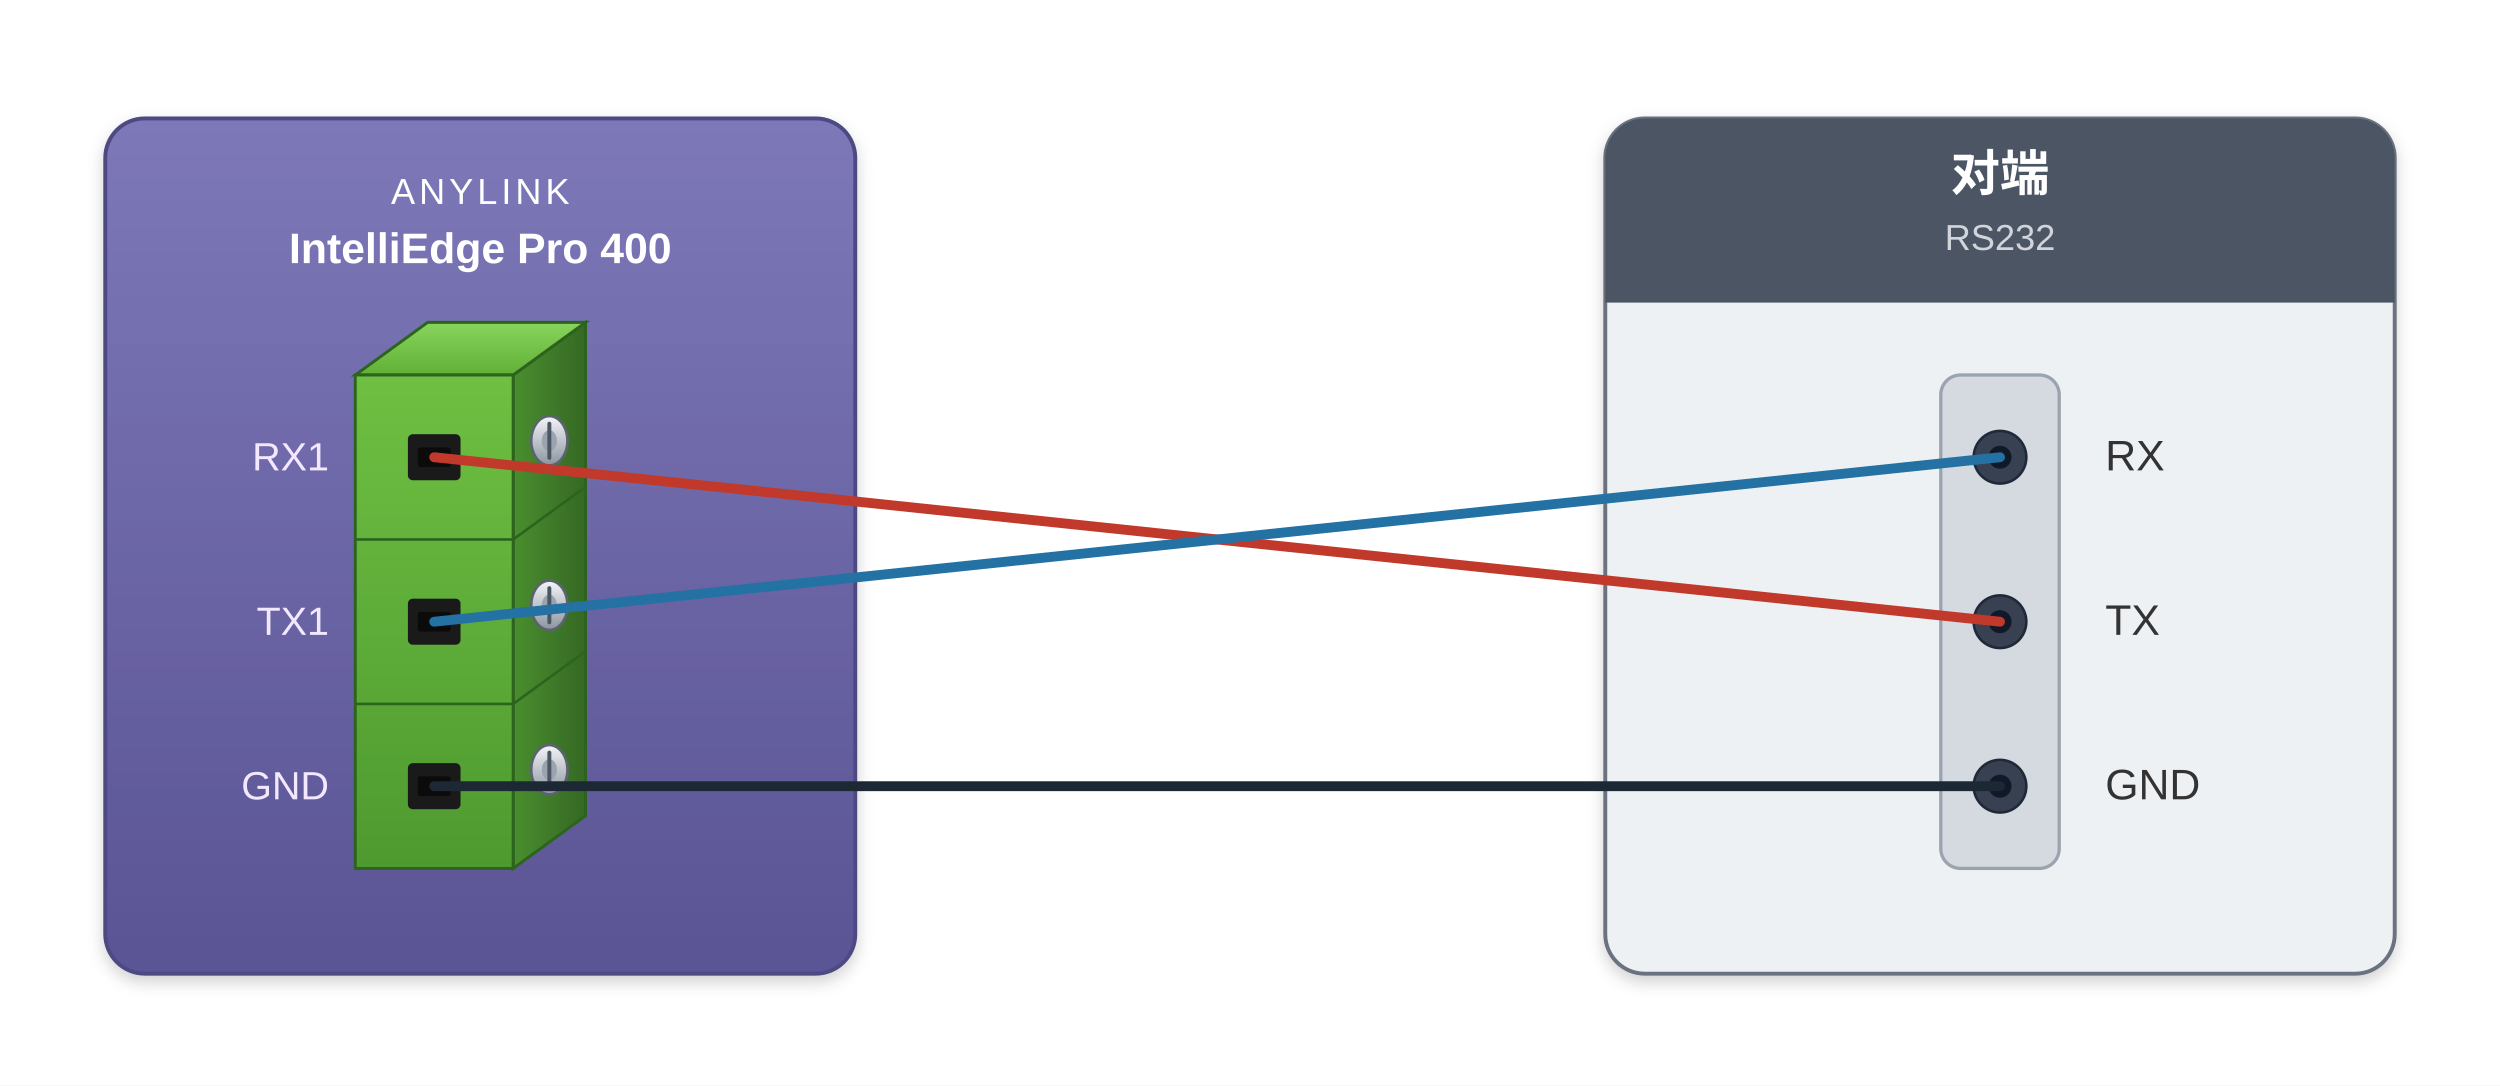
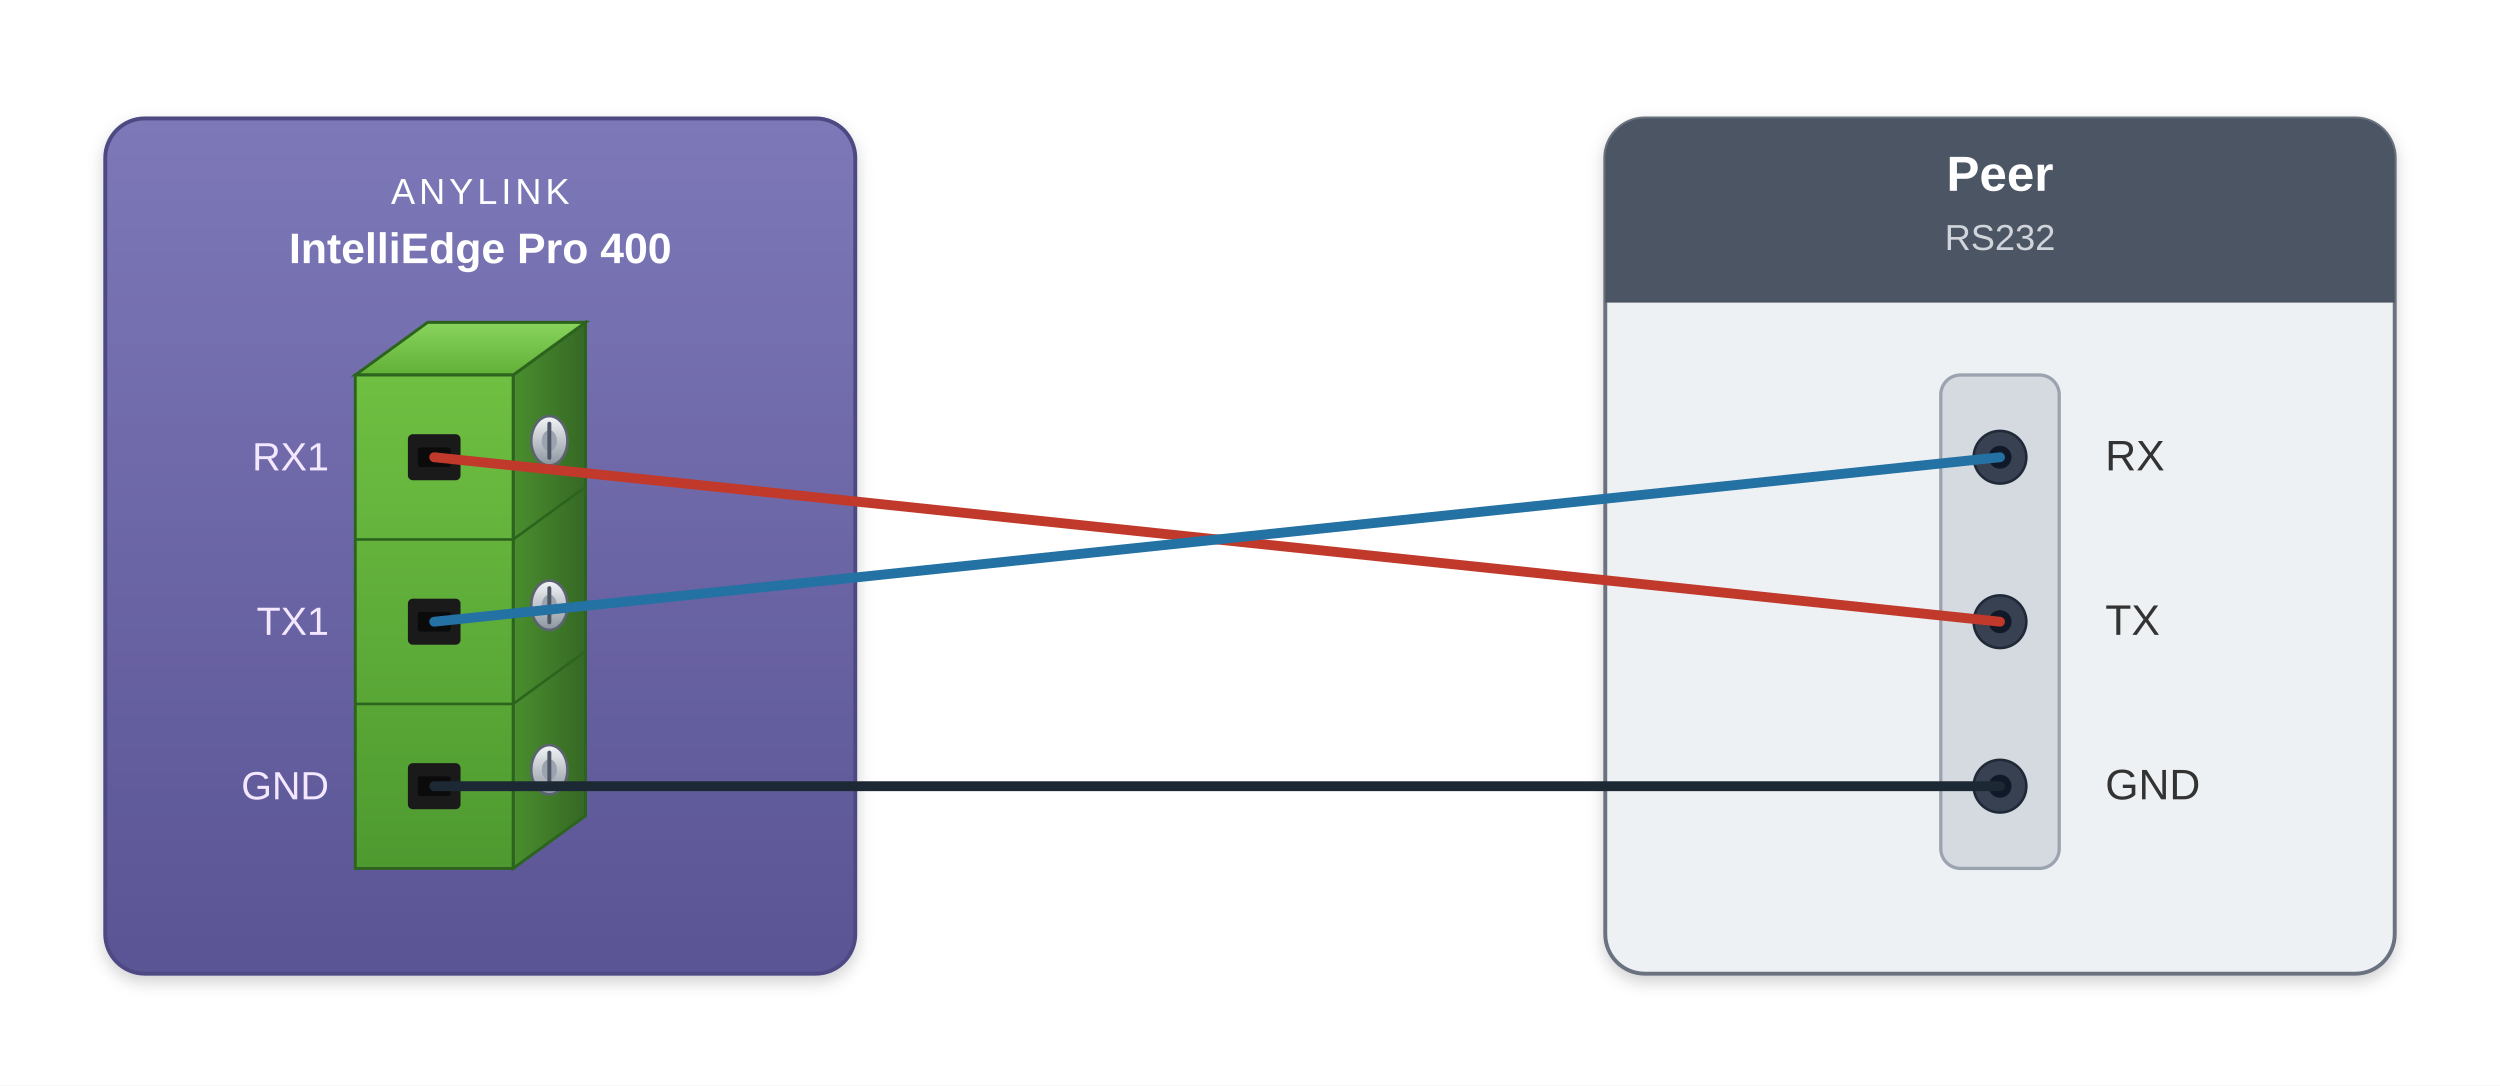
<svg xmlns="http://www.w3.org/2000/svg" width="760" height="330" viewBox="0 0 760 330" role="img" aria-labelledby="title">
  <defs>
    <linearGradient id="s232-chassis" x1="0" y1="0" x2="0" y2="1">
      <stop offset="0%" stop-color="#7D78B8" />
      <stop offset="100%" stop-color="#5A5494" />
    </linearGradient>
    <linearGradient id="s232-front" x1="0" y1="0" x2="0" y2="1">
      <stop offset="0%" stop-color="#6FBF42" />
      <stop offset="100%" stop-color="#4E9A30" />
    </linearGradient>
    <linearGradient id="s232-top" x1="0" y1="1" x2="0" y2="0">
      <stop offset="0%" stop-color="#62B038" />
      <stop offset="100%" stop-color="#88D45C" />
    </linearGradient>
    <linearGradient id="s232-side" x1="0" y1="0" x2="1" y2="0">
      <stop offset="0%" stop-color="#4A8E2E" />
      <stop offset="100%" stop-color="#356824" />
    </linearGradient>
    <linearGradient id="s232-screw" x1="0" y1="0" x2="0" y2="1">
      <stop offset="0%" stop-color="#F4F6F8" />
      <stop offset="100%" stop-color="#8B949E" />
    </linearGradient>
    <filter id="s232-shadow" x="-8%" y="-8%" width="120%" height="130%">
      <feDropShadow dx="0" dy="2" stdDeviation="2.5" flood-color="#000" flood-opacity="0.18" />
    </filter>
    <clipPath id="s232-peer-clip">
      <rect x="488" y="36" width="240" height="260" rx="12" />
    </clipPath>
  </defs>
  <rect width="760" height="330" fill="#fff" />
  <g filter="url(#s232-shadow)">
    <rect x="32" y="36" width="228" height="260" rx="12" fill="url(#s232-chassis)" stroke="#4E4982" stroke-width="1.2" />
  </g>
  <text x="146" y="62" text-anchor="middle" font-family="Arial, Helvetica, sans-serif" font-size="11" letter-spacing="1.2" fill="#fff">ANYLINK</text>
  <text x="146" y="80" text-anchor="middle" font-family="Arial, Helvetica, sans-serif" font-size="13" font-weight="700" fill="#fff">IntelliEdge Pro 400</text>
  <g transform="translate(108,96)">
    <polygon points="48,18 70,2 70,152 48,168" fill="url(#s232-side)" stroke="#2C641E" stroke-width="0.9" />
    <polygon points="0,18 22,2 70,2 48,18" fill="url(#s232-top)" stroke="#2C641E" stroke-width="0.9" />
    <rect x="0" y="18" width="48" height="150" fill="url(#s232-front)" stroke="#2C641E" stroke-width="0.9" />
    <line x1="0" y1="68" x2="48" y2="68" stroke="#2C641E" stroke-width="0.8" />
    <line x1="48" y1="68" x2="70" y2="52" stroke="#2C641E" stroke-width="0.8" />
    <line x1="0" y1="118" x2="48" y2="118" stroke="#2C641E" stroke-width="0.8" />
    <line x1="48" y1="118" x2="70" y2="102" stroke="#2C641E" stroke-width="0.8" />
    <g fill="#1A1A1A">
      <rect x="16" y="36" width="16" height="14" rx="1.5" />
      <rect x="16" y="86" width="16" height="14" rx="1.5" />
      <rect x="16" y="136" width="16" height="14" rx="1.5" />
    </g>
    <g fill="#0B0B0B">
      <rect x="19" y="40" width="10" height="6" rx="0.8" />
      <rect x="19" y="90" width="10" height="6" rx="0.8" />
      <rect x="19" y="140" width="10" height="6" rx="0.8" />
    </g>
    <g fill="url(#s232-screw)" stroke="#5C6370" stroke-width="0.8">
      <ellipse cx="59" cy="38" rx="5.5" ry="7.5" />
      <ellipse cx="59" cy="88" rx="5.5" ry="7.5" />
      <ellipse cx="59" cy="138" rx="5.5" ry="7.5" />
    </g>
    <g fill="#9AA3AE">
      <ellipse cx="59" cy="38" rx="2.3" ry="3.2" />
      <ellipse cx="59" cy="88" rx="2.3" ry="3.2" />
      <ellipse cx="59" cy="138" rx="2.3" ry="3.2" />
    </g>
    <g stroke="#4B5563" stroke-width="1.2" stroke-linecap="round">
      <line x1="59" y1="32.8" x2="59" y2="43.2" />
      <line x1="59" y1="82.8" x2="59" y2="93.2" />
      <line x1="59" y1="132.8" x2="59" y2="143.2" />
    </g>
  </g>
  <g filter="url(#s232-shadow)">
    <rect x="488" y="36" width="240" height="260" rx="12" fill="#EEF1F4" stroke="#6B7280" stroke-width="1.2" />
  </g>
  <rect x="488" y="36" width="240" height="56" fill="#4B5563" clip-path="url(#s232-peer-clip)" />
-   <text x="608" y="58" text-anchor="middle" font-family="Microsoft YaHei, PingFang SC, Noto Sans SC, Arial, Helvetica, sans-serif" font-size="15" font-weight="700" fill="#fff">对端</text>
+   <text x="608" y="58" text-anchor="middle" font-family="Arial, Helvetica, sans-serif" font-size="15" font-weight="700" fill="#fff">Peer</text>
  <text x="608" y="76" text-anchor="middle" font-family="Arial, Helvetica, sans-serif" font-size="11" fill="#D1D5DB">RS232</text>
  <g transform="translate(590,96)">
    <rect x="0" y="18" width="36" height="150" rx="6" fill="#D5DAE0" stroke="#9AA3AE" stroke-width="1" />
    <g fill="#374151" stroke="#1F2937" stroke-width="0.8">
      <circle cx="18" cy="43" r="8" />
      <circle cx="18" cy="93" r="8" />
      <circle cx="18" cy="143" r="8" />
    </g>
    <g fill="#111827">
      <circle cx="18" cy="43" r="3.5" />
      <circle cx="18" cy="93" r="3.5" />
      <circle cx="18" cy="143" r="3.5" />
    </g>
  </g>
  <text x="640" y="143" font-family="Arial, Helvetica, sans-serif" font-size="13" fill="#333">RX</text>
  <text x="640" y="193" font-family="Arial, Helvetica, sans-serif" font-size="13" fill="#333">TX</text>
  <text x="640" y="243" font-family="Arial, Helvetica, sans-serif" font-size="13" fill="#333">GND</text>
  <path d="M132 139 L608 189" fill="none" stroke="#C0392B" stroke-width="3" stroke-linecap="round" />
  <path d="M132 189 L608 139" fill="none" stroke="#2471A3" stroke-width="3" stroke-linecap="round" />
  <path d="M132 239 H608" fill="none" stroke="#1C2833" stroke-width="3" stroke-linecap="round" />
  <text x="100" y="143" text-anchor="end" font-family="Arial, Helvetica, sans-serif" font-size="12" fill="#F3E8FF">RX1</text>
  <text x="100" y="193" text-anchor="end" font-family="Arial, Helvetica, sans-serif" font-size="12" fill="#F3E8FF">TX1</text>
  <text x="100" y="243" text-anchor="end" font-family="Arial, Helvetica, sans-serif" font-size="12" fill="#F3E8FF">GND</text>
</svg>
